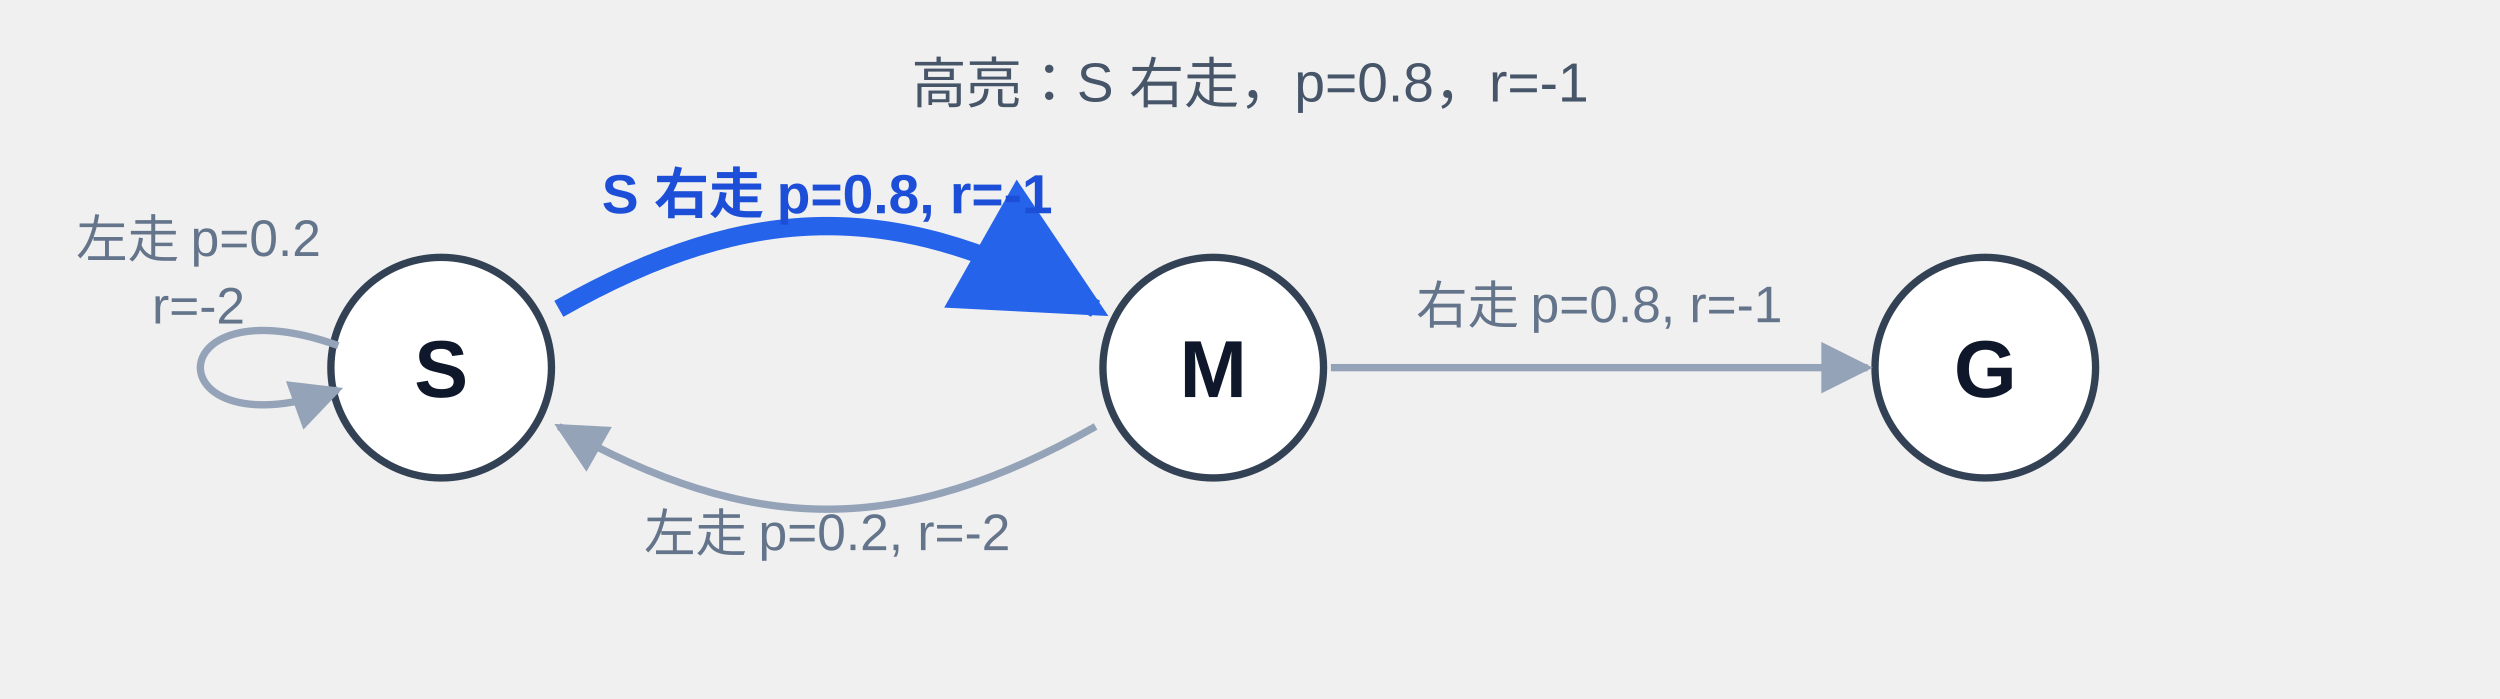
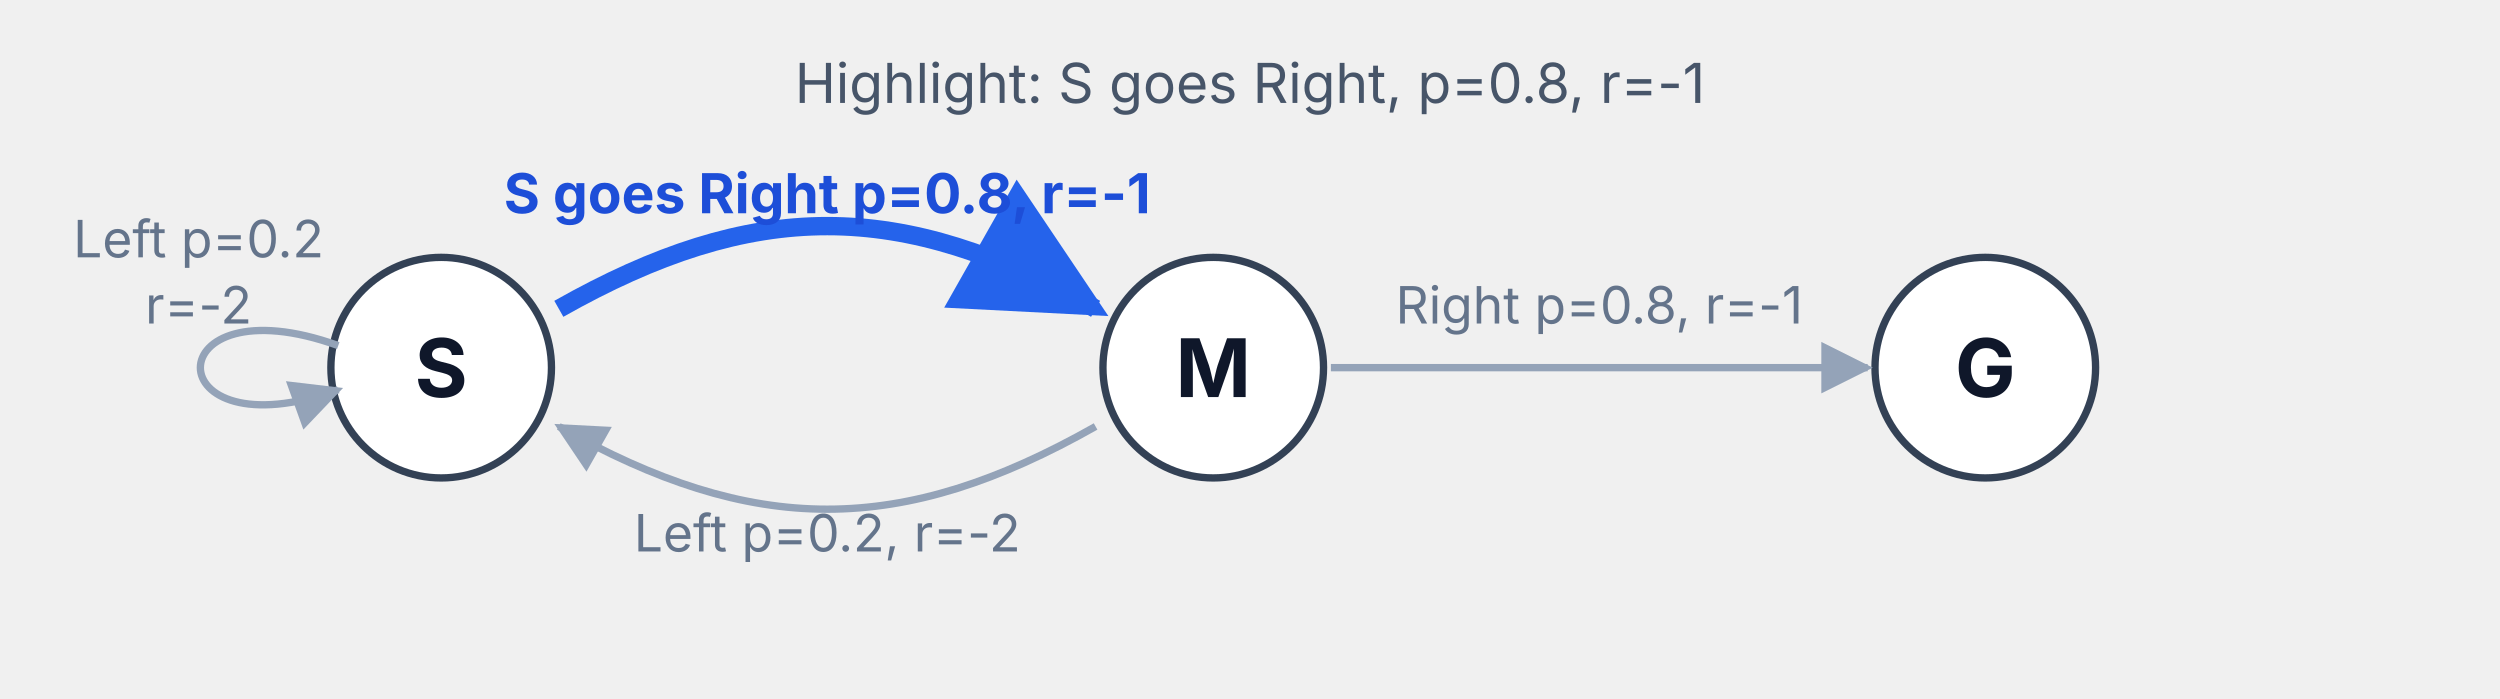
<svg xmlns="http://www.w3.org/2000/svg" width="680" height="190" viewBox="0 0 680 190" role="img" aria-labelledby="title desc">
  <defs>
    <marker id="arrow-gray" viewBox="0 0 10 10" refX="9" refY="5" markerWidth="7" markerHeight="7" orient="auto-start-reverse">
      <path d="M 0 0 L 10 5 L 0 10 z" fill="#94a3b8" />
    </marker>
    <marker id="arrow-blue" viewBox="0 0 10 10" refX="9" refY="5" markerWidth="8" markerHeight="8" orient="auto-start-reverse">
      <path d="M 0 0 L 10 5 L 0 10 z" fill="#2563eb" />
    </marker>
  </defs>
-   <g font-family="Arial, 'Noto Sans SC', sans-serif">
-     <text x="340" y="28" text-anchor="middle" font-size="15" fill="#475569">高亮：S 右走，p=0.8，r=-1</text>
+   <g font-family="Inter, Helvetica, Arial, sans-serif">
+     <text x="340" y="28" text-anchor="middle" font-size="15" fill="#475569">Highlight: S goes Right, p=0.8, r=-1</text>
    <circle cx="120" cy="100" r="30" fill="#ffffff" stroke="#334155" stroke-width="2" />
    <text x="120" y="108" text-anchor="middle" font-size="22" font-weight="700" fill="#0f172a">S</text>
    <circle cx="330" cy="100" r="30" fill="#ffffff" stroke="#334155" stroke-width="2" />
    <text x="330" y="108" text-anchor="middle" font-size="22" font-weight="700" fill="#0f172a">M</text>
    <circle cx="540" cy="100" r="30" fill="#ffffff" stroke="#334155" stroke-width="2" />
    <text x="540" y="108" text-anchor="middle" font-size="22" font-weight="700" fill="#0f172a">G</text>
    <path d="M 298 116 C 245 146 205 146 152 116" fill="none" stroke="#94a3b8" stroke-width="2" marker-end="url(#arrow-gray)" />
-     <text x="225" y="150" text-anchor="middle" font-size="14" fill="#64748b">左走 p=0.2, r=-2</text>
+     <text x="225" y="150" text-anchor="middle" font-size="14" fill="#64748b">Left p=0.2, r=-2</text>
    <path d="M 362 100 L 508 100" fill="none" stroke="#94a3b8" stroke-width="2" marker-end="url(#arrow-gray)" />
-     <text x="435" y="88" text-anchor="middle" font-size="14" fill="#64748b">右走 p=0.8, r=-1</text>
+     <text x="435" y="88" text-anchor="middle" font-size="14" fill="#64748b">Right p=0.8, r=-1</text>
    <path d="M 92 94 C 42 76 42 124 92 106" fill="none" stroke="#94a3b8" stroke-width="2" marker-end="url(#arrow-gray)" />
-     <text x="54" y="70" text-anchor="middle" font-size="14" fill="#64748b">左走 p=0.2</text>
+     <text x="54" y="70" text-anchor="middle" font-size="14" fill="#64748b">Left p=0.2</text>
    <text x="54" y="88" text-anchor="middle" font-size="14" fill="#64748b">r=-2</text>
    <path d="M 152 84 C 205 54 245 54 298 84" fill="none" stroke="#2563eb" stroke-width="5" marker-end="url(#arrow-blue)" />
-     <text x="225" y="58" text-anchor="middle" font-size="15" font-weight="700" fill="#1d4ed8">S 右走 p=0.8, r=-1</text>
+     <text x="225" y="58" text-anchor="middle" font-size="15" font-weight="700" fill="#1d4ed8">S goes Right p=0.8, r=-1</text>
  </g>
</svg>
